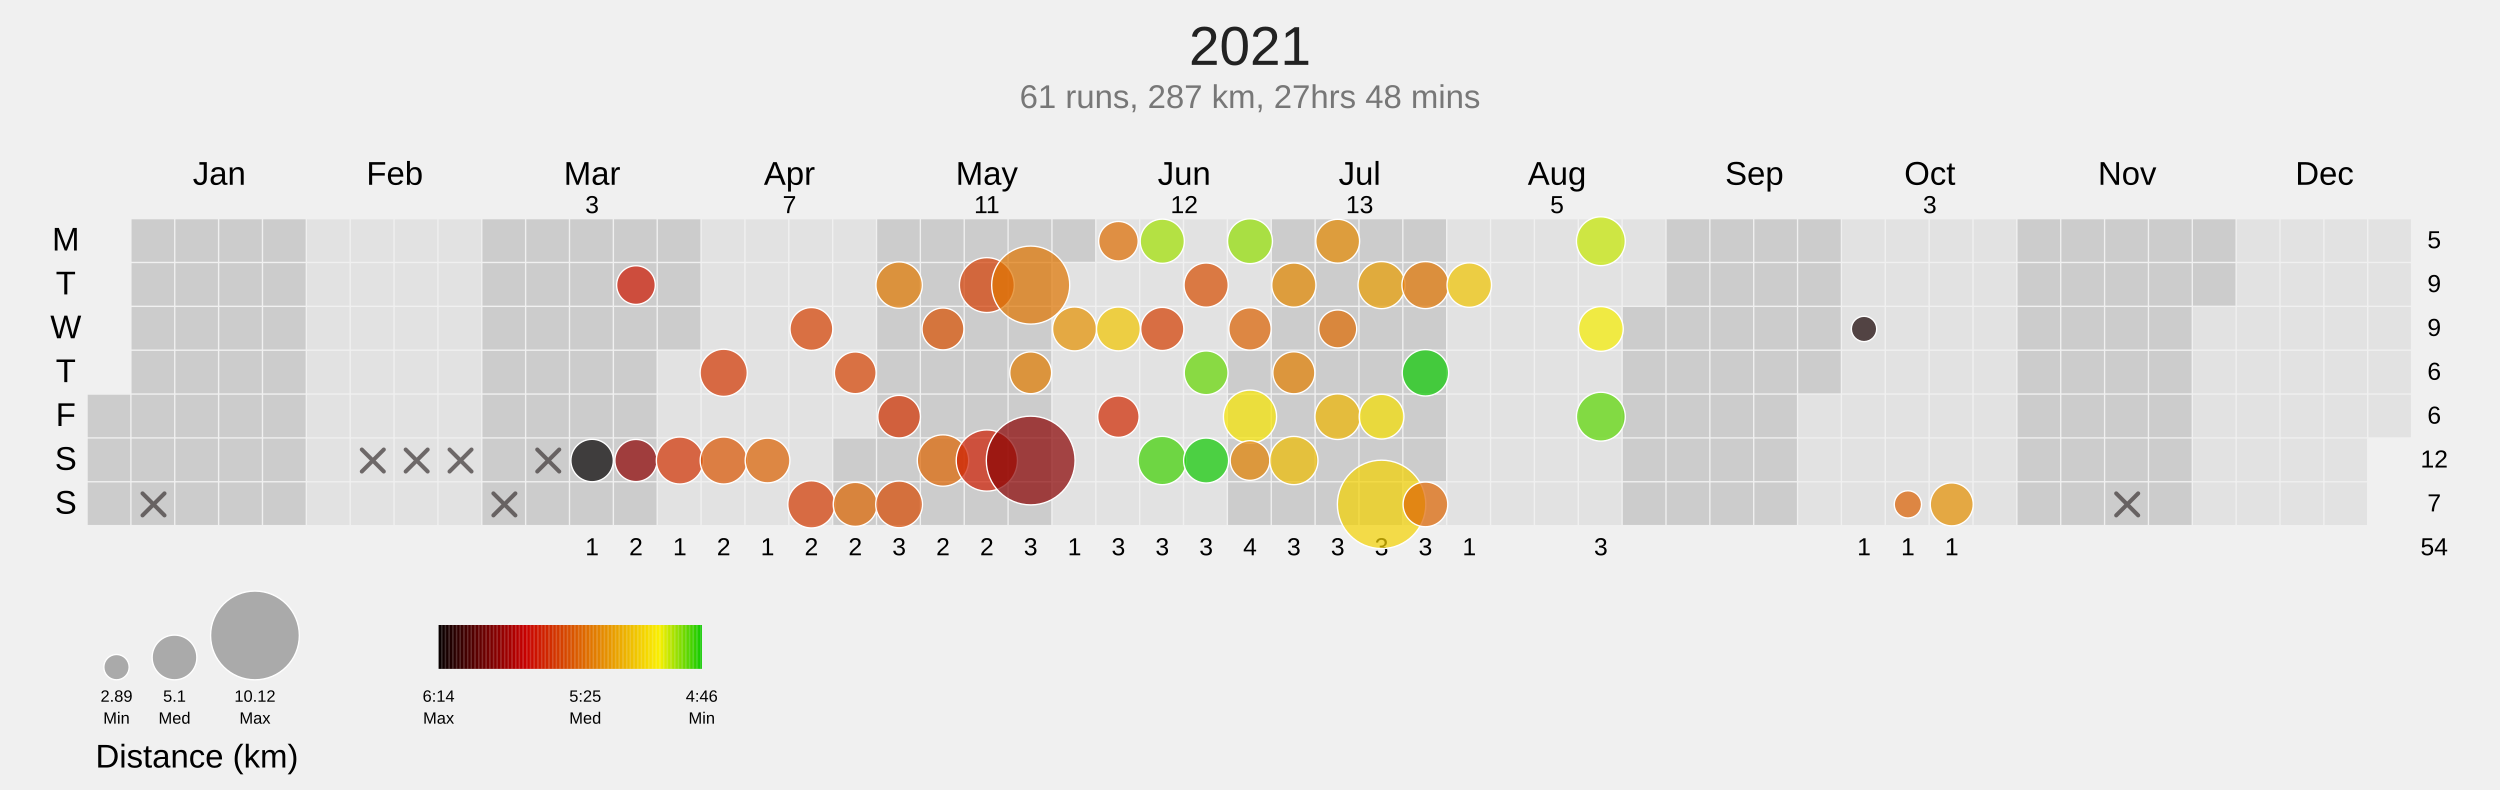
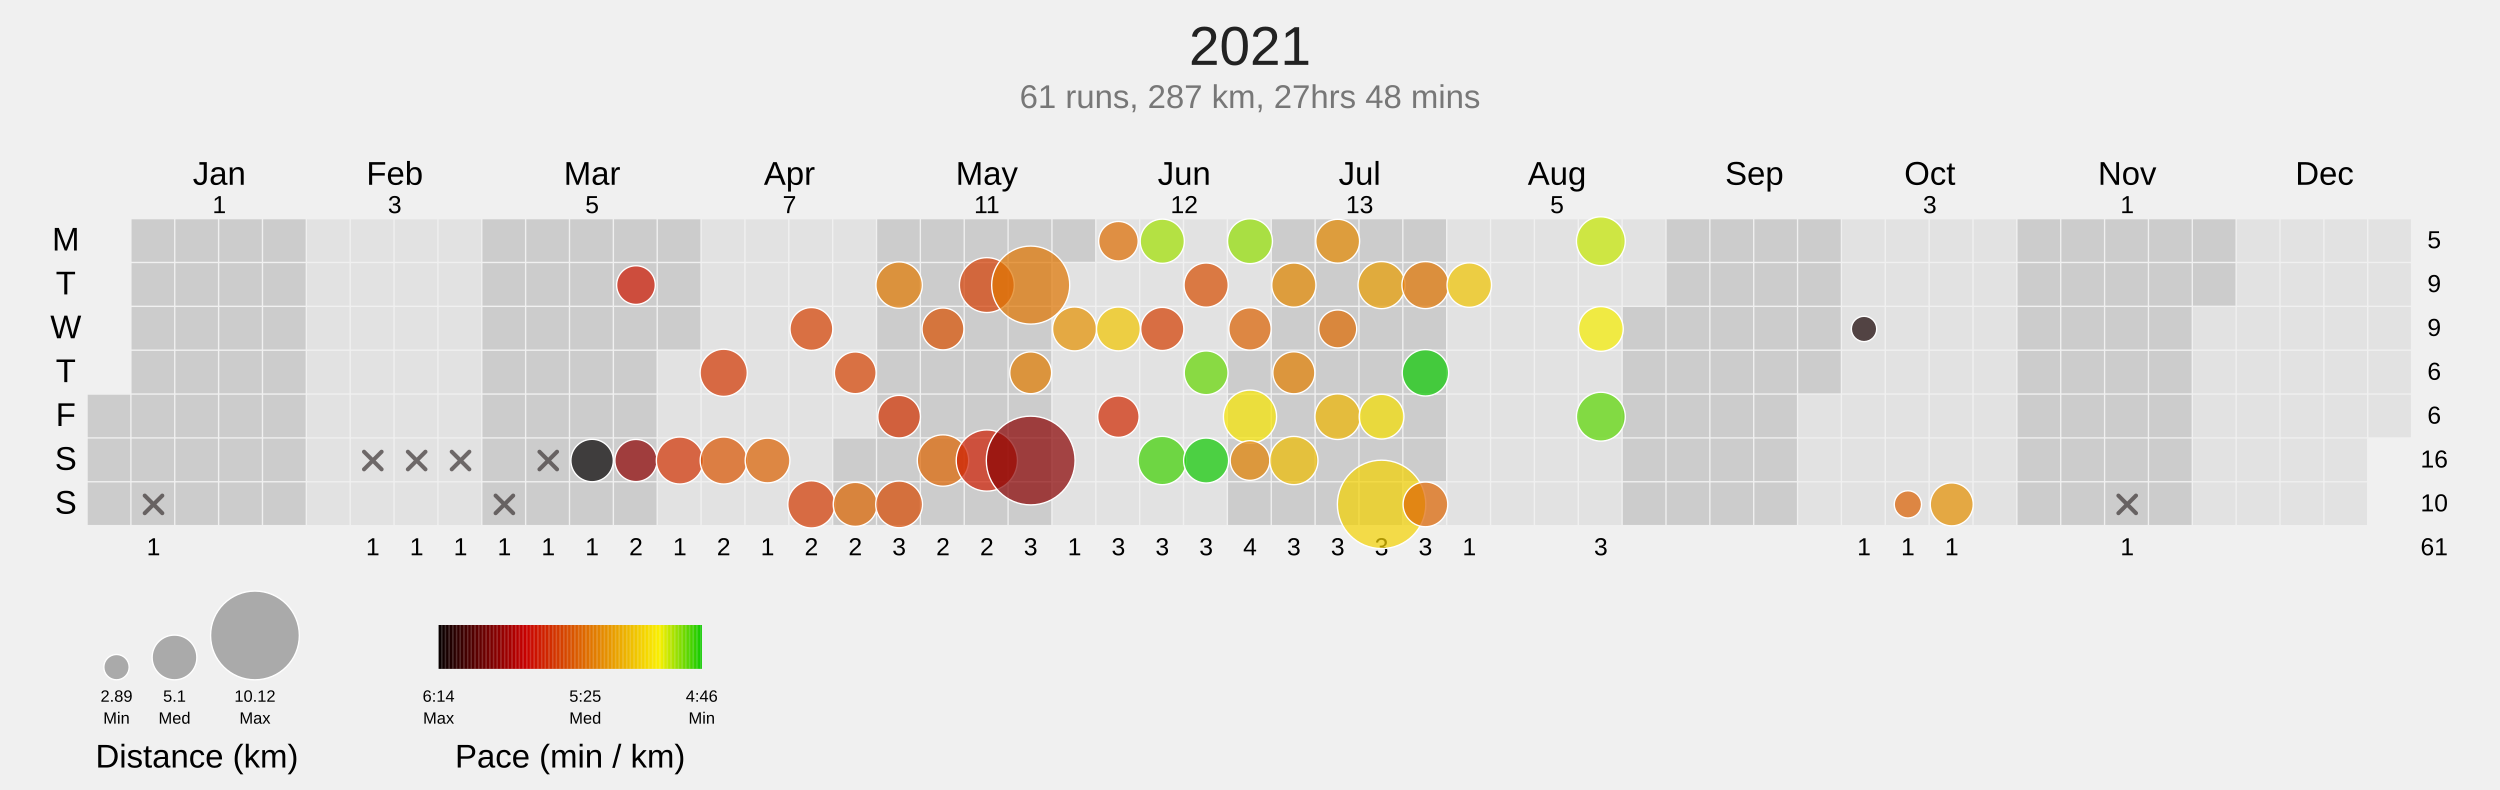
<svg xmlns="http://www.w3.org/2000/svg" viewBox="0 0 1824 576">
  <style>
  .month-1 {
    fill: #e2e2e2;
  }
  .month-2 {
    fill: #ccc;
  }
  text {
    font-family: Arial;
    text-anchor: middle;
  }
  .axis-label {
    font-size: 24px;
    dominant-baseline: middle;
  }
  circle {
    fill-opacity: 0.7;
    stroke: white;
  }
  .cross {
    opacity: 0.7;
    stroke: rgb(60, 52, 52);
    stroke-width: 3;
    stroke-linecap: round;
  }
  .count {
    font-size: 18px;
    dominant-baseline: middle;
  }
  .title {
    font-size: 40px;
    dominant-baseline: middle;
    fill: #222;
  }
  .subtitle {
    font-size: 24px;
    dominant-baseline: middle;
    fill: #777;
  }
  </style>
  <g class="axis-label">
    <text x="48.0" y="176.0">M</text>
    <text x="48.0" y="208.0">T</text>
    <text x="48.0" y="240.0">W</text>
    <text x="48.0" y="272.0">T</text>
    <text x="48.0" y="304.0">F</text>
    <text x="48.0" y="336.0">S</text>
    <text x="48.0" y="368.0">S</text>
    <g transform="translate(160.0 128)">
      <text>Jan</text>
+       <text y="22.4" class="count">1</text>
    </g>
    <g transform="translate(288.0 128)">
      <text>Feb</text>
+       <text y="22.4" class="count">3</text>
    </g>
    <g transform="translate(432.0 128)">
      <text>Mar</text>
-       <text y="22.4" class="count">3</text>
+       <text y="22.4" class="count">5</text>
    </g>
    <g transform="translate(576.0 128)">
      <text>Apr</text>
      <text y="22.4" class="count">7</text>
    </g>
    <g transform="translate(720.0 128)">
      <text>May</text>
      <text y="22.4" class="count">11</text>
    </g>
    <g transform="translate(864.0 128)">
      <text>Jun</text>
      <text y="22.4" class="count">12</text>
    </g>
    <g transform="translate(992.0 128)">
      <text>Jul</text>
      <text y="22.4" class="count">13</text>
    </g>
    <g transform="translate(1136.0 128)">
      <text>Aug</text>
      <text y="22.4" class="count">5</text>
    </g>
    <g transform="translate(1280.0 128)">
      <text>Sep</text>
    </g>
    <g transform="translate(1408.0 128)">
      <text>Oct</text>
      <text y="22.4" class="count">3</text>
    </g>
    <g transform="translate(1552.0 128)">
      <text>Nov</text>
+       <text y="22.4" class="count">1</text>
    </g>
    <g transform="translate(1696.0 128)">
      <text>Dec</text>
    </g>
  </g>
  <rect class="month-2" x="64" y="288" width="31" height="31" />
  <rect class="month-2" x="64" y="320" width="31" height="31" />
  <rect class="month-2" x="64" y="352" width="31" height="31" />
  <rect class="month-2" x="96" y="160" width="31" height="31" />
  <rect class="month-2" x="96" y="192" width="31" height="31" />
  <rect class="month-2" x="96" y="224" width="31" height="31" />
  <rect class="month-2" x="96" y="256" width="31" height="31" />
  <rect class="month-2" x="96" y="288" width="31" height="31" />
  <rect class="month-2" x="96" y="320" width="31" height="31" />
  <rect class="month-2" x="96" y="352" width="31" height="31" />
  <rect class="month-2" x="128" y="160" width="31" height="31" />
  <rect class="month-2" x="128" y="192" width="31" height="31" />
  <rect class="month-2" x="128" y="224" width="31" height="31" />
  <rect class="month-2" x="128" y="256" width="31" height="31" />
  <rect class="month-2" x="128" y="288" width="31" height="31" />
  <rect class="month-2" x="128" y="320" width="31" height="31" />
  <rect class="month-2" x="128" y="352" width="31" height="31" />
  <rect class="month-2" x="160" y="160" width="31" height="31" />
  <rect class="month-2" x="160" y="192" width="31" height="31" />
  <rect class="month-2" x="160" y="224" width="31" height="31" />
  <rect class="month-2" x="160" y="256" width="31" height="31" />
  <rect class="month-2" x="160" y="288" width="31" height="31" />
  <rect class="month-2" x="160" y="320" width="31" height="31" />
  <rect class="month-2" x="160" y="352" width="31" height="31" />
  <rect class="month-2" x="192" y="160" width="31" height="31" />
  <rect class="month-2" x="192" y="192" width="31" height="31" />
  <rect class="month-2" x="192" y="224" width="31" height="31" />
  <rect class="month-2" x="192" y="256" width="31" height="31" />
  <rect class="month-2" x="192" y="288" width="31" height="31" />
  <rect class="month-2" x="192" y="320" width="31" height="31" />
  <rect class="month-2" x="192" y="352" width="31" height="31" />
  <rect class="month-1" x="224" y="160" width="31" height="31" />
  <rect class="month-1" x="224" y="192" width="31" height="31" />
  <rect class="month-1" x="224" y="224" width="31" height="31" />
  <rect class="month-1" x="224" y="256" width="31" height="31" />
  <rect class="month-1" x="224" y="288" width="31" height="31" />
  <rect class="month-1" x="224" y="320" width="31" height="31" />
  <rect class="month-1" x="224" y="352" width="31" height="31" />
  <rect class="month-1" x="256" y="160" width="31" height="31" />
  <rect class="month-1" x="256" y="192" width="31" height="31" />
  <rect class="month-1" x="256" y="224" width="31" height="31" />
  <rect class="month-1" x="256" y="256" width="31" height="31" />
  <rect class="month-1" x="256" y="288" width="31" height="31" />
  <rect class="month-1" x="256" y="320" width="31" height="31" />
  <rect class="month-1" x="256" y="352" width="31" height="31" />
  <rect class="month-1" x="288" y="160" width="31" height="31" />
  <rect class="month-1" x="288" y="192" width="31" height="31" />
  <rect class="month-1" x="288" y="224" width="31" height="31" />
  <rect class="month-1" x="288" y="256" width="31" height="31" />
  <rect class="month-1" x="288" y="288" width="31" height="31" />
  <rect class="month-1" x="288" y="320" width="31" height="31" />
  <rect class="month-1" x="288" y="352" width="31" height="31" />
  <rect class="month-1" x="320" y="160" width="31" height="31" />
  <rect class="month-1" x="320" y="192" width="31" height="31" />
  <rect class="month-1" x="320" y="224" width="31" height="31" />
  <rect class="month-1" x="320" y="256" width="31" height="31" />
  <rect class="month-1" x="320" y="288" width="31" height="31" />
  <rect class="month-1" x="320" y="320" width="31" height="31" />
  <rect class="month-1" x="320" y="352" width="31" height="31" />
  <rect class="month-2" x="352" y="160" width="31" height="31" />
  <rect class="month-2" x="352" y="192" width="31" height="31" />
  <rect class="month-2" x="352" y="224" width="31" height="31" />
  <rect class="month-2" x="352" y="256" width="31" height="31" />
  <rect class="month-2" x="352" y="288" width="31" height="31" />
  <rect class="month-2" x="352" y="320" width="31" height="31" />
  <rect class="month-2" x="352" y="352" width="31" height="31" />
  <rect class="month-2" x="384" y="160" width="31" height="31" />
  <rect class="month-2" x="384" y="192" width="31" height="31" />
  <rect class="month-2" x="384" y="224" width="31" height="31" />
  <rect class="month-2" x="384" y="256" width="31" height="31" />
  <rect class="month-2" x="384" y="288" width="31" height="31" />
  <rect class="month-2" x="384" y="320" width="31" height="31" />
  <rect class="month-2" x="384" y="352" width="31" height="31" />
  <rect class="month-2" x="416" y="160" width="31" height="31" />
  <rect class="month-2" x="416" y="192" width="31" height="31" />
  <rect class="month-2" x="416" y="224" width="31" height="31" />
  <rect class="month-2" x="416" y="256" width="31" height="31" />
  <rect class="month-2" x="416" y="288" width="31" height="31" />
  <rect class="month-2" x="416" y="320" width="31" height="31" />
  <rect class="month-2" x="416" y="352" width="31" height="31" />
  <rect class="month-2" x="448" y="160" width="31" height="31" />
  <rect class="month-2" x="448" y="192" width="31" height="31" />
  <rect class="month-2" x="448" y="224" width="31" height="31" />
  <rect class="month-2" x="448" y="256" width="31" height="31" />
  <rect class="month-2" x="448" y="288" width="31" height="31" />
  <rect class="month-2" x="448" y="320" width="31" height="31" />
  <rect class="month-2" x="448" y="352" width="31" height="31" />
  <rect class="month-2" x="480" y="160" width="31" height="31" />
  <rect class="month-2" x="480" y="192" width="31" height="31" />
  <rect class="month-2" x="480" y="224" width="31" height="31" />
  <rect class="month-1" x="480" y="256" width="31" height="31" />
  <rect class="month-1" x="480" y="288" width="31" height="31" />
  <rect class="month-1" x="480" y="320" width="31" height="31" />
  <rect class="month-1" x="480" y="352" width="31" height="31" />
  <rect class="month-1" x="512" y="160" width="31" height="31" />
  <rect class="month-1" x="512" y="192" width="31" height="31" />
  <rect class="month-1" x="512" y="224" width="31" height="31" />
  <rect class="month-1" x="512" y="256" width="31" height="31" />
  <rect class="month-1" x="512" y="288" width="31" height="31" />
  <rect class="month-1" x="512" y="320" width="31" height="31" />
  <rect class="month-1" x="512" y="352" width="31" height="31" />
  <rect class="month-1" x="544" y="160" width="31" height="31" />
  <rect class="month-1" x="544" y="192" width="31" height="31" />
  <rect class="month-1" x="544" y="224" width="31" height="31" />
  <rect class="month-1" x="544" y="256" width="31" height="31" />
  <rect class="month-1" x="544" y="288" width="31" height="31" />
  <rect class="month-1" x="544" y="320" width="31" height="31" />
  <rect class="month-1" x="544" y="352" width="31" height="31" />
  <rect class="month-1" x="576" y="160" width="31" height="31" />
  <rect class="month-1" x="576" y="192" width="31" height="31" />
  <rect class="month-1" x="576" y="224" width="31" height="31" />
  <rect class="month-1" x="576" y="256" width="31" height="31" />
  <rect class="month-1" x="576" y="288" width="31" height="31" />
  <rect class="month-1" x="576" y="320" width="31" height="31" />
  <rect class="month-1" x="576" y="352" width="31" height="31" />
  <rect class="month-1" x="608" y="160" width="31" height="31" />
  <rect class="month-1" x="608" y="192" width="31" height="31" />
  <rect class="month-1" x="608" y="224" width="31" height="31" />
  <rect class="month-1" x="608" y="256" width="31" height="31" />
  <rect class="month-1" x="608" y="288" width="31" height="31" />
  <rect class="month-2" x="608" y="320" width="31" height="31" />
  <rect class="month-2" x="608" y="352" width="31" height="31" />
  <rect class="month-2" x="640" y="160" width="31" height="31" />
  <rect class="month-2" x="640" y="192" width="31" height="31" />
  <rect class="month-2" x="640" y="224" width="31" height="31" />
  <rect class="month-2" x="640" y="256" width="31" height="31" />
  <rect class="month-2" x="640" y="288" width="31" height="31" />
  <rect class="month-2" x="640" y="320" width="31" height="31" />
  <rect class="month-2" x="640" y="352" width="31" height="31" />
  <rect class="month-2" x="672" y="160" width="31" height="31" />
  <rect class="month-2" x="672" y="192" width="31" height="31" />
  <rect class="month-2" x="672" y="224" width="31" height="31" />
  <rect class="month-2" x="672" y="256" width="31" height="31" />
  <rect class="month-2" x="672" y="288" width="31" height="31" />
  <rect class="month-2" x="672" y="320" width="31" height="31" />
  <rect class="month-2" x="672" y="352" width="31" height="31" />
  <rect class="month-2" x="704" y="160" width="31" height="31" />
  <rect class="month-2" x="704" y="192" width="31" height="31" />
  <rect class="month-2" x="704" y="224" width="31" height="31" />
  <rect class="month-2" x="704" y="256" width="31" height="31" />
  <rect class="month-2" x="704" y="288" width="31" height="31" />
  <rect class="month-2" x="704" y="320" width="31" height="31" />
  <rect class="month-2" x="704" y="352" width="31" height="31" />
  <rect class="month-2" x="736" y="160" width="31" height="31" />
  <rect class="month-2" x="736" y="192" width="31" height="31" />
  <rect class="month-2" x="736" y="224" width="31" height="31" />
  <rect class="month-2" x="736" y="256" width="31" height="31" />
  <rect class="month-2" x="736" y="288" width="31" height="31" />
  <rect class="month-2" x="736" y="320" width="31" height="31" />
  <rect class="month-2" x="736" y="352" width="31" height="31" />
  <rect class="month-2" x="768" y="160" width="31" height="31" />
  <rect class="month-1" x="768" y="192" width="31" height="31" />
  <rect class="month-1" x="768" y="224" width="31" height="31" />
  <rect class="month-1" x="768" y="256" width="31" height="31" />
  <rect class="month-1" x="768" y="288" width="31" height="31" />
  <rect class="month-1" x="768" y="320" width="31" height="31" />
  <rect class="month-1" x="768" y="352" width="31" height="31" />
  <rect class="month-1" x="800" y="160" width="31" height="31" />
  <rect class="month-1" x="800" y="192" width="31" height="31" />
  <rect class="month-1" x="800" y="224" width="31" height="31" />
  <rect class="month-1" x="800" y="256" width="31" height="31" />
  <rect class="month-1" x="800" y="288" width="31" height="31" />
  <rect class="month-1" x="800" y="320" width="31" height="31" />
  <rect class="month-1" x="800" y="352" width="31" height="31" />
  <rect class="month-1" x="832" y="160" width="31" height="31" />
  <rect class="month-1" x="832" y="192" width="31" height="31" />
  <rect class="month-1" x="832" y="224" width="31" height="31" />
  <rect class="month-1" x="832" y="256" width="31" height="31" />
  <rect class="month-1" x="832" y="288" width="31" height="31" />
  <rect class="month-1" x="832" y="320" width="31" height="31" />
  <rect class="month-1" x="832" y="352" width="31" height="31" />
  <rect class="month-1" x="864" y="160" width="31" height="31" />
  <rect class="month-1" x="864" y="192" width="31" height="31" />
  <rect class="month-1" x="864" y="224" width="31" height="31" />
  <rect class="month-1" x="864" y="256" width="31" height="31" />
  <rect class="month-1" x="864" y="288" width="31" height="31" />
  <rect class="month-1" x="864" y="320" width="31" height="31" />
  <rect class="month-1" x="864" y="352" width="31" height="31" />
  <rect class="month-1" x="896" y="160" width="31" height="31" />
  <rect class="month-1" x="896" y="192" width="31" height="31" />
  <rect class="month-1" x="896" y="224" width="31" height="31" />
  <rect class="month-2" x="896" y="256" width="31" height="31" />
  <rect class="month-2" x="896" y="288" width="31" height="31" />
  <rect class="month-2" x="896" y="320" width="31" height="31" />
  <rect class="month-2" x="896" y="352" width="31" height="31" />
  <rect class="month-2" x="928" y="160" width="31" height="31" />
  <rect class="month-2" x="928" y="192" width="31" height="31" />
  <rect class="month-2" x="928" y="224" width="31" height="31" />
  <rect class="month-2" x="928" y="256" width="31" height="31" />
  <rect class="month-2" x="928" y="288" width="31" height="31" />
  <rect class="month-2" x="928" y="320" width="31" height="31" />
  <rect class="month-2" x="928" y="352" width="31" height="31" />
  <rect class="month-2" x="960" y="160" width="31" height="31" />
  <rect class="month-2" x="960" y="192" width="31" height="31" />
  <rect class="month-2" x="960" y="224" width="31" height="31" />
  <rect class="month-2" x="960" y="256" width="31" height="31" />
  <rect class="month-2" x="960" y="288" width="31" height="31" />
  <rect class="month-2" x="960" y="320" width="31" height="31" />
  <rect class="month-2" x="960" y="352" width="31" height="31" />
  <rect class="month-2" x="992" y="160" width="31" height="31" />
  <rect class="month-2" x="992" y="192" width="31" height="31" />
  <rect class="month-2" x="992" y="224" width="31" height="31" />
  <rect class="month-2" x="992" y="256" width="31" height="31" />
  <rect class="month-2" x="992" y="288" width="31" height="31" />
  <rect class="month-2" x="992" y="320" width="31" height="31" />
  <rect class="month-2" x="992" y="352" width="31" height="31" />
  <rect class="month-2" x="1024" y="160" width="31" height="31" />
  <rect class="month-2" x="1024" y="192" width="31" height="31" />
  <rect class="month-2" x="1024" y="224" width="31" height="31" />
  <rect class="month-2" x="1024" y="256" width="31" height="31" />
  <rect class="month-2" x="1024" y="288" width="31" height="31" />
  <rect class="month-2" x="1024" y="320" width="31" height="31" />
  <rect class="month-1" x="1024" y="352" width="31" height="31" />
  <rect class="month-1" x="1056" y="160" width="31" height="31" />
  <rect class="month-1" x="1056" y="192" width="31" height="31" />
  <rect class="month-1" x="1056" y="224" width="31" height="31" />
  <rect class="month-1" x="1056" y="256" width="31" height="31" />
  <rect class="month-1" x="1056" y="288" width="31" height="31" />
  <rect class="month-1" x="1056" y="320" width="31" height="31" />
  <rect class="month-1" x="1056" y="352" width="31" height="31" />
  <rect class="month-1" x="1088" y="160" width="31" height="31" />
  <rect class="month-1" x="1088" y="192" width="31" height="31" />
  <rect class="month-1" x="1088" y="224" width="31" height="31" />
  <rect class="month-1" x="1088" y="256" width="31" height="31" />
  <rect class="month-1" x="1088" y="288" width="31" height="31" />
  <rect class="month-1" x="1088" y="320" width="31" height="31" />
  <rect class="month-1" x="1088" y="352" width="31" height="31" />
  <rect class="month-1" x="1120" y="160" width="31" height="31" />
  <rect class="month-1" x="1120" y="192" width="31" height="31" />
  <rect class="month-1" x="1120" y="224" width="31" height="31" />
  <rect class="month-1" x="1120" y="256" width="31" height="31" />
  <rect class="month-1" x="1120" y="288" width="31" height="31" />
  <rect class="month-1" x="1120" y="320" width="31" height="31" />
  <rect class="month-1" x="1120" y="352" width="31" height="31" />
  <rect class="month-1" x="1152" y="160" width="31" height="31" />
  <rect class="month-1" x="1152" y="192" width="31" height="31" />
  <rect class="month-1" x="1152" y="224" width="31" height="31" />
  <rect class="month-1" x="1152" y="256" width="31" height="31" />
  <rect class="month-1" x="1152" y="288" width="31" height="31" />
  <rect class="month-1" x="1152" y="320" width="31" height="31" />
  <rect class="month-1" x="1152" y="352" width="31" height="31" />
  <rect class="month-1" x="1184" y="160" width="31" height="31" />
  <rect class="month-1" x="1184" y="192" width="31" height="31" />
  <rect class="month-2" x="1184" y="224" width="31" height="31" />
  <rect class="month-2" x="1184" y="256" width="31" height="31" />
  <rect class="month-2" x="1184" y="288" width="31" height="31" />
  <rect class="month-2" x="1184" y="320" width="31" height="31" />
  <rect class="month-2" x="1184" y="352" width="31" height="31" />
  <rect class="month-2" x="1216" y="160" width="31" height="31" />
  <rect class="month-2" x="1216" y="192" width="31" height="31" />
  <rect class="month-2" x="1216" y="224" width="31" height="31" />
  <rect class="month-2" x="1216" y="256" width="31" height="31" />
  <rect class="month-2" x="1216" y="288" width="31" height="31" />
  <rect class="month-2" x="1216" y="320" width="31" height="31" />
  <rect class="month-2" x="1216" y="352" width="31" height="31" />
  <rect class="month-2" x="1248" y="160" width="31" height="31" />
  <rect class="month-2" x="1248" y="192" width="31" height="31" />
  <rect class="month-2" x="1248" y="224" width="31" height="31" />
  <rect class="month-2" x="1248" y="256" width="31" height="31" />
  <rect class="month-2" x="1248" y="288" width="31" height="31" />
  <rect class="month-2" x="1248" y="320" width="31" height="31" />
  <rect class="month-2" x="1248" y="352" width="31" height="31" />
  <rect class="month-2" x="1280" y="160" width="31" height="31" />
  <rect class="month-2" x="1280" y="192" width="31" height="31" />
  <rect class="month-2" x="1280" y="224" width="31" height="31" />
  <rect class="month-2" x="1280" y="256" width="31" height="31" />
  <rect class="month-2" x="1280" y="288" width="31" height="31" />
  <rect class="month-2" x="1280" y="320" width="31" height="31" />
  <rect class="month-2" x="1280" y="352" width="31" height="31" />
  <rect class="month-2" x="1312" y="160" width="31" height="31" />
  <rect class="month-2" x="1312" y="192" width="31" height="31" />
  <rect class="month-2" x="1312" y="224" width="31" height="31" />
  <rect class="month-2" x="1312" y="256" width="31" height="31" />
  <rect class="month-1" x="1312" y="288" width="31" height="31" />
  <rect class="month-1" x="1312" y="320" width="31" height="31" />
  <rect class="month-1" x="1312" y="352" width="31" height="31" />
  <rect class="month-1" x="1344" y="160" width="31" height="31" />
  <rect class="month-1" x="1344" y="192" width="31" height="31" />
  <rect class="month-1" x="1344" y="224" width="31" height="31" />
  <rect class="month-1" x="1344" y="256" width="31" height="31" />
  <rect class="month-1" x="1344" y="288" width="31" height="31" />
  <rect class="month-1" x="1344" y="320" width="31" height="31" />
  <rect class="month-1" x="1344" y="352" width="31" height="31" />
  <rect class="month-1" x="1376" y="160" width="31" height="31" />
  <rect class="month-1" x="1376" y="192" width="31" height="31" />
  <rect class="month-1" x="1376" y="224" width="31" height="31" />
  <rect class="month-1" x="1376" y="256" width="31" height="31" />
  <rect class="month-1" x="1376" y="288" width="31" height="31" />
  <rect class="month-1" x="1376" y="320" width="31" height="31" />
  <rect class="month-1" x="1376" y="352" width="31" height="31" />
  <rect class="month-1" x="1408" y="160" width="31" height="31" />
  <rect class="month-1" x="1408" y="192" width="31" height="31" />
  <rect class="month-1" x="1408" y="224" width="31" height="31" />
  <rect class="month-1" x="1408" y="256" width="31" height="31" />
  <rect class="month-1" x="1408" y="288" width="31" height="31" />
  <rect class="month-1" x="1408" y="320" width="31" height="31" />
  <rect class="month-1" x="1408" y="352" width="31" height="31" />
  <rect class="month-1" x="1440" y="160" width="31" height="31" />
  <rect class="month-1" x="1440" y="192" width="31" height="31" />
  <rect class="month-1" x="1440" y="224" width="31" height="31" />
  <rect class="month-1" x="1440" y="256" width="31" height="31" />
  <rect class="month-1" x="1440" y="288" width="31" height="31" />
  <rect class="month-1" x="1440" y="320" width="31" height="31" />
  <rect class="month-1" x="1440" y="352" width="31" height="31" />
  <rect class="month-2" x="1472" y="160" width="31" height="31" />
  <rect class="month-2" x="1472" y="192" width="31" height="31" />
  <rect class="month-2" x="1472" y="224" width="31" height="31" />
  <rect class="month-2" x="1472" y="256" width="31" height="31" />
  <rect class="month-2" x="1472" y="288" width="31" height="31" />
  <rect class="month-2" x="1472" y="320" width="31" height="31" />
  <rect class="month-2" x="1472" y="352" width="31" height="31" />
  <rect class="month-2" x="1504" y="160" width="31" height="31" />
  <rect class="month-2" x="1504" y="192" width="31" height="31" />
  <rect class="month-2" x="1504" y="224" width="31" height="31" />
  <rect class="month-2" x="1504" y="256" width="31" height="31" />
  <rect class="month-2" x="1504" y="288" width="31" height="31" />
  <rect class="month-2" x="1504" y="320" width="31" height="31" />
  <rect class="month-2" x="1504" y="352" width="31" height="31" />
  <rect class="month-2" x="1536" y="160" width="31" height="31" />
  <rect class="month-2" x="1536" y="192" width="31" height="31" />
  <rect class="month-2" x="1536" y="224" width="31" height="31" />
  <rect class="month-2" x="1536" y="256" width="31" height="31" />
  <rect class="month-2" x="1536" y="288" width="31" height="31" />
  <rect class="month-2" x="1536" y="320" width="31" height="31" />
  <rect class="month-2" x="1536" y="352" width="31" height="31" />
  <rect class="month-2" x="1568" y="160" width="31" height="31" />
  <rect class="month-2" x="1568" y="192" width="31" height="31" />
  <rect class="month-2" x="1568" y="224" width="31" height="31" />
  <rect class="month-2" x="1568" y="256" width="31" height="31" />
  <rect class="month-2" x="1568" y="288" width="31" height="31" />
  <rect class="month-2" x="1568" y="320" width="31" height="31" />
  <rect class="month-2" x="1568" y="352" width="31" height="31" />
  <rect class="month-2" x="1600" y="160" width="31" height="31" />
  <rect class="month-2" x="1600" y="192" width="31" height="31" />
  <rect class="month-1" x="1600" y="224" width="31" height="31" />
  <rect class="month-1" x="1600" y="256" width="31" height="31" />
  <rect class="month-1" x="1600" y="288" width="31" height="31" />
  <rect class="month-1" x="1600" y="320" width="31" height="31" />
  <rect class="month-1" x="1600" y="352" width="31" height="31" />
  <rect class="month-1" x="1632" y="160" width="31" height="31" />
  <rect class="month-1" x="1632" y="192" width="31" height="31" />
  <rect class="month-1" x="1632" y="224" width="31" height="31" />
  <rect class="month-1" x="1632" y="256" width="31" height="31" />
  <rect class="month-1" x="1632" y="288" width="31" height="31" />
  <rect class="month-1" x="1632" y="320" width="31" height="31" />
  <rect class="month-1" x="1632" y="352" width="31" height="31" />
  <rect class="month-1" x="1664" y="160" width="31" height="31" />
  <rect class="month-1" x="1664" y="192" width="31" height="31" />
  <rect class="month-1" x="1664" y="224" width="31" height="31" />
  <rect class="month-1" x="1664" y="256" width="31" height="31" />
  <rect class="month-1" x="1664" y="288" width="31" height="31" />
  <rect class="month-1" x="1664" y="320" width="31" height="31" />
  <rect class="month-1" x="1664" y="352" width="31" height="31" />
  <rect class="month-1" x="1696" y="160" width="31" height="31" />
  <rect class="month-1" x="1696" y="192" width="31" height="31" />
  <rect class="month-1" x="1696" y="224" width="31" height="31" />
  <rect class="month-1" x="1696" y="256" width="31" height="31" />
  <rect class="month-1" x="1696" y="288" width="31" height="31" />
  <rect class="month-1" x="1696" y="320" width="31" height="31" />
  <rect class="month-1" x="1696" y="352" width="31" height="31" />
  <rect class="month-1" x="1728" y="160" width="31" height="31" />
  <rect class="month-1" x="1728" y="192" width="31" height="31" />
  <rect class="month-1" x="1728" y="224" width="31" height="31" />
  <rect class="month-1" x="1728" y="256" width="31" height="31" />
  <rect class="month-1" x="1728" y="288" width="31" height="31" />
  <text x="912.0" y="36.0" class="title">2021</text>
  <text x="912.0" y="72" class="subtitle">61 runs, 287 km, 27hrs 48 mins</text>
  <g class="count">
-     <text x="1776.0" y="336.0">12</text>
+     <text x="1776.0" y="368.0">10</text>
+     <text x="1776.0" y="336.0">16</text>
    <text x="1776.0" y="208.0">9</text>
    <text x="1776.0" y="272.0">6</text>
    <text x="1776.0" y="240.0">9</text>
-     <text x="1776.0" y="368.0">7</text>
    <text x="1776.0" y="304.0">6</text>
    <text x="1776.0" y="176.0">5</text>
-     <text x="1776.0" y="400.0">54</text>
+     <text x="1776.0" y="400.0">61</text>
+     <text x="112.0" y="400.0">1</text>
+     <text x="272.0" y="400.0">1</text>
+     <text x="304.0" y="400.0">1</text>
+     <text x="336.0" y="400.0">1</text>
+     <text x="368.0" y="400.0">1</text>
+     <text x="400.0" y="400.0">1</text>
    <text x="432.0" y="400.0">1</text>
    <text x="464.0" y="400.0">2</text>
    <text x="496.0" y="400.0">1</text>
    <text x="528.0" y="400.0">2</text>
    <text x="560.0" y="400.0">1</text>
    <text x="592.0" y="400.0">2</text>
    <text x="624.0" y="400.0">2</text>
    <text x="656.0" y="400.0">3</text>
    <text x="688.0" y="400.0">2</text>
    <text x="720.0" y="400.0">2</text>
    <text x="752.0" y="400.0">3</text>
    <text x="784.0" y="400.0">1</text>
    <text x="816.0" y="400.0">3</text>
    <text x="848.0" y="400.0">3</text>
    <text x="880.0" y="400.0">3</text>
    <text x="912.0" y="400.0">4</text>
    <text x="944.0" y="400.0">3</text>
    <text x="976.0" y="400.0">3</text>
    <text x="1008.0" y="400.0">3</text>
    <text x="1040.0" y="400.0">3</text>
    <text x="1072.0" y="400.0">1</text>
    <text x="1168.0" y="400.0">3</text>
    <text x="1360.0" y="400.0">1</text>
    <text x="1392.0" y="400.0">1</text>
    <text x="1424.0" y="400.0">1</text>
+     <text x="1552.0" y="400.0">1</text>
  </g>
-   <path d="M104.0 360.0l16.0 16.0M104.0 376.0l16.0 -16.0" class="cross" />
-   <path d="M264.0 328.0l16.0 16.0M264.0 344.0l16.0 -16.0" class="cross" />
-   <path d="M296.0 328.0l16.0 16.0M296.0 344.0l16.0 -16.0" class="cross" />
-   <path d="M328.0 328.0l16.0 16.0M328.0 344.0l16.0 -16.0" class="cross" />
-   <path d="M360.0 360.0l16.0 16.0M360.0 376.0l16.0 -16.0" class="cross" />
-   <path d="M392.0 328.0l16.0 16.0M392.0 344.0l16.0 -16.0" class="cross" />
+   <path d="M105.6 361.6l12.8 12.8M105.6 374.4l12.8 -12.8" class="cross" />
+   <path d="M265.6 329.6l12.8 12.8M265.6 342.4l12.8 -12.8" class="cross" />
+   <path d="M297.6 329.6l12.8 12.8M297.6 342.4l12.8 -12.8" class="cross" />
+   <path d="M329.6 329.6l12.8 12.8M329.6 342.4l12.8 -12.8" class="cross" />
+   <path d="M361.6 361.6l12.8 12.8M361.6 374.4l12.8 -12.8" class="cross" />
+   <path d="M393.6 329.6l12.8 12.8M393.6 342.4l12.8 -12.8" class="cross" />
  <circle fill="rgb(4, 0, 0)" cx="432.0" cy="336.0" r="15.488" />
  <circle fill="rgb(205, 24, 0)" cx="464.0" cy="208.0" r="14.112" />
  <circle fill="rgb(142, 0, 0)" cx="464.0" cy="336.0" r="15.392" />
  <circle fill="rgb(210, 49, 0)" cx="496.0" cy="336.0" r="17.152" />
  <circle fill="rgb(211, 55, 0)" cx="528.0" cy="272.0" r="17.216" />
  <circle fill="rgb(218, 85, 0)" cx="528.0" cy="336.0" r="17.152" />
  <circle fill="rgb(220, 98, 0)" cx="560.0" cy="336.0" r="16.32" />
  <circle fill="rgb(214, 65, 0)" cx="592.0" cy="240.0" r="15.616" />
  <circle fill="rgb(212, 57, 0)" cx="592.0" cy="368.0" r="17.216" />
  <circle fill="rgb(214, 66, 0)" cx="624.0" cy="272.0" r="15.232" />
  <circle fill="rgb(221, 102, 0)" cx="624.0" cy="368.0" r="16.064" />
  <circle fill="rgb(225, 122, 0)" cx="656.0" cy="208.0" r="16.928" />
  <circle fill="rgb(211, 51, 0)" cx="656.0" cy="304.0" r="15.552" />
  <circle fill="rgb(215, 73, 0)" cx="656.0" cy="368.0" r="17.056" />
  <circle fill="rgb(217, 80, 0)" cx="688.0" cy="240.0" r="15.296" />
  <circle fill="rgb(221, 100, 0)" cx="688.0" cy="336.0" r="18.752" />
  <circle fill="rgb(213, 60, 0)" cx="720.0" cy="208.0" r="20.032" />
  <circle fill="rgb(206, 28, 0)" cx="720.0" cy="336.0" r="22.336" />
  <circle fill="rgb(224, 117, 0)" cx="752.0" cy="208.0" r="28.48" />
  <circle fill="rgb(226, 125, 0)" cx="752.0" cy="272.0" r="15.264" />
  <circle fill="rgb(138, 0, 0)" cx="752.0" cy="336.0" r="32.384" />
  <circle fill="rgb(230, 146, 0)" cx="784.0" cy="240.0" r="16.032" />
  <circle fill="rgb(223, 109, 0)" cx="816.0" cy="176.0" r="14.432" />
  <circle fill="rgb(242, 199, 0)" cx="816.0" cy="240.0" r="16.0" />
  <circle fill="rgb(209, 41, 0)" cx="816.0" cy="304.0" r="15.104" />
  <circle fill="rgb(161, 226, 0)" cx="848.0" cy="176.0" r="16.128" />
  <circle fill="rgb(213, 62, 0)" cx="848.0" cy="240.0" r="15.744" />
  <circle fill="rgb(62, 210, 0)" cx="848.0" cy="336.0" r="17.632" />
  <circle fill="rgb(216, 77, 0)" cx="880.0" cy="208.0" r="16.128" />
  <circle fill="rgb(100, 216, 0)" cx="880.0" cy="272.0" r="15.968" />
  <circle fill="rgb(13, 202, 0)" cx="880.0" cy="336.0" r="16.416" />
  <circle fill="rgb(146, 223, 0)" cx="912.0" cy="176.0" r="16.384" />
  <circle fill="rgb(220, 98, 0)" cx="912.0" cy="240.0" r="15.456" />
  <circle fill="rgb(248, 230, 0)" cx="912.0" cy="304.0" r="19.392" />
  <circle fill="rgb(227, 130, 0)" cx="912.0" cy="336.0" r="14.464" />
  <circle fill="rgb(229, 137, 0)" cx="944.0" cy="208.0" r="16.128" />
  <circle fill="rgb(227, 128, 0)" cx="944.0" cy="272.0" r="15.328" />
  <circle fill="rgb(239, 189, 0)" cx="944.0" cy="336.0" r="17.6" />
  <circle fill="rgb(229, 138, 0)" cx="976.0" cy="176.0" r="16.0" />
  <circle fill="rgb(222, 106, 0)" cx="976.0" cy="240.0" r="13.856" />
  <circle fill="rgb(238, 181, 0)" cx="976.0" cy="304.0" r="16.64" />
  <circle fill="rgb(233, 157, 0)" cx="1008.0" cy="208.0" r="17.184" />
  <circle fill="rgb(246, 222, 0)" cx="1008.0" cy="304.0" r="16.32" />
  <circle fill="rgb(244, 210, 0)" cx="1008.0" cy="368.0" r="32.256" />
  <circle fill="rgb(225, 118, 0)" cx="1040.0" cy="208.0" r="17.152" />
  <circle fill="rgb(11, 202, 0)" cx="1040.0" cy="272.0" r="16.928" />
  <circle fill="rgb(221, 101, 0)" cx="1040.0" cy="368.0" r="16.32" />
  <circle fill="rgb(241, 197, 0)" cx="1072.0" cy="208.0" r="16.224" />
  <circle fill="rgb(199, 232, 0)" cx="1168.0" cy="176.0" r="17.824" />
  <circle fill="rgb(247, 239, 0)" cx="1168.0" cy="240.0" r="16.32" />
  <circle fill="rgb(91, 215, 0)" cx="1168.0" cy="304.0" r="17.824" />
  <circle fill="rgb(22, 0, 0)" cx="1360.0" cy="240.0" r="9.248" />
  <circle fill="rgb(220, 96, 0)" cx="1392.0" cy="368.0" r="9.952" />
  <circle fill="rgb(230, 144, 0)" cx="1424.0" cy="368.0" r="15.68" />
-   <path d="M1544.0 360.0l16.0 16.0M1544.0 376.0l16.0 -16.0" class="cross" />
+   <path d="M1545.6 361.6l12.8 12.8M1545.6 374.4l12.8 -12.8" class="cross" />
  <circle fill="rgb(140, 140, 140)" cx="85.0" cy="486.752" r="9.248" />
  <text x="85.0" y="512">2.89</text>
  <text x="85.0" y="528">Min</text>
  <circle fill="rgb(140, 140, 140)" cx="127.32" cy="479.68" r="16.32" />
  <text x="127.32" y="512">5.1</text>
  <text x="127.32" y="528">Med</text>
  <circle fill="rgb(140, 140, 140)" cx="186.024" cy="463.616" r="32.384" />
  <text x="186.024" y="512">10.12</text>
  <text x="186.024" y="528">Max</text>
  <text x="143.704" y="560" font-size="24px">Distance (km)</text>
  <text x="320" y="512">6:14</text>
  <text x="320" y="528">Max</text>
  <rect fill="rgb(7, 0, 0)" x="320" y="456.0" width="1.1" height="32" />
  <rect fill="rgb(10, 0, 0)" x="321" y="456.0" width="1.1" height="32" />
  <rect fill="rgb(13, 0, 0)" x="322" y="456.0" width="1.1" height="32" />
  <rect fill="rgb(16, 0, 0)" x="323" y="456.0" width="1.1" height="32" />
  <rect fill="rgb(19, 0, 0)" x="324" y="456.0" width="1.1" height="32" />
  <rect fill="rgb(22, 0, 0)" x="325" y="456.0" width="1.1" height="32" />
  <rect fill="rgb(25, 0, 0)" x="326" y="456.0" width="1.1" height="32" />
  <rect fill="rgb(28, 0, 0)" x="327" y="456.0" width="1.1" height="32" />
  <rect fill="rgb(31, 0, 0)" x="328" y="456.0" width="1.1" height="32" />
  <rect fill="rgb(34, 0, 0)" x="329" y="456.0" width="1.1" height="32" />
  <rect fill="rgb(37, 0, 0)" x="330" y="456.0" width="1.1" height="32" />
  <rect fill="rgb(40, 0, 0)" x="331" y="456.0" width="1.1" height="32" />
  <rect fill="rgb(44, 0, 0)" x="332" y="456.0" width="1.1" height="32" />
  <rect fill="rgb(47, 0, 0)" x="333" y="456.0" width="1.1" height="32" />
  <rect fill="rgb(50, 0, 0)" x="334" y="456.0" width="1.1" height="32" />
  <rect fill="rgb(53, 0, 0)" x="335" y="456.0" width="1.1" height="32" />
  <rect fill="rgb(56, 0, 0)" x="336" y="456.0" width="1.1" height="32" />
  <rect fill="rgb(59, 0, 0)" x="337" y="456.0" width="1.1" height="32" />
  <rect fill="rgb(62, 0, 0)" x="338" y="456.0" width="1.1" height="32" />
  <rect fill="rgb(65, 0, 0)" x="339" y="456.0" width="1.1" height="32" />
  <rect fill="rgb(68, 0, 0)" x="340" y="456.0" width="1.1" height="32" />
  <rect fill="rgb(71, 0, 0)" x="341" y="456.0" width="1.1" height="32" />
  <rect fill="rgb(74, 0, 0)" x="342" y="456.0" width="1.1" height="32" />
  <rect fill="rgb(77, 0, 0)" x="343" y="456.0" width="1.1" height="32" />
  <rect fill="rgb(80, 0, 0)" x="344" y="456.0" width="1.1" height="32" />
  <rect fill="rgb(83, 0, 0)" x="345" y="456.0" width="1.1" height="32" />
  <rect fill="rgb(87, 0, 0)" x="346" y="456.0" width="1.1" height="32" />
  <rect fill="rgb(90, 0, 0)" x="347" y="456.0" width="1.1" height="32" />
  <rect fill="rgb(93, 0, 0)" x="348" y="456.0" width="1.1" height="32" />
  <rect fill="rgb(96, 0, 0)" x="349" y="456.0" width="1.1" height="32" />
  <rect fill="rgb(99, 0, 0)" x="350" y="456.0" width="1.1" height="32" />
  <rect fill="rgb(102, 0, 0)" x="351" y="456.0" width="1.1" height="32" />
  <rect fill="rgb(105, 0, 0)" x="352" y="456.0" width="1.1" height="32" />
  <rect fill="rgb(108, 0, 0)" x="353" y="456.0" width="1.1" height="32" />
  <rect fill="rgb(111, 0, 0)" x="354" y="456.0" width="1.1" height="32" />
  <rect fill="rgb(114, 0, 0)" x="355" y="456.0" width="1.1" height="32" />
  <rect fill="rgb(117, 0, 0)" x="356" y="456.0" width="1.1" height="32" />
  <rect fill="rgb(120, 0, 0)" x="357" y="456.0" width="1.1" height="32" />
  <rect fill="rgb(123, 0, 0)" x="358" y="456.0" width="1.1" height="32" />
  <rect fill="rgb(126, 0, 0)" x="359" y="456.0" width="1.1" height="32" />
  <rect fill="rgb(130, 0, 0)" x="360" y="456.0" width="1.1" height="32" />
  <rect fill="rgb(133, 0, 0)" x="361" y="456.0" width="1.1" height="32" />
  <rect fill="rgb(136, 0, 0)" x="362" y="456.0" width="1.1" height="32" />
  <rect fill="rgb(139, 0, 0)" x="363" y="456.0" width="1.1" height="32" />
  <rect fill="rgb(142, 0, 0)" x="364" y="456.0" width="1.1" height="32" />
  <rect fill="rgb(145, 0, 0)" x="365" y="456.0" width="1.1" height="32" />
  <rect fill="rgb(148, 0, 0)" x="366" y="456.0" width="1.1" height="32" />
  <rect fill="rgb(151, 0, 0)" x="367" y="456.0" width="1.1" height="32" />
  <rect fill="rgb(154, 0, 0)" x="368" y="456.0" width="1.1" height="32" />
  <rect fill="rgb(157, 0, 0)" x="369" y="456.0" width="1.1" height="32" />
  <rect fill="rgb(160, 0, 0)" x="370" y="456.0" width="1.1" height="32" />
  <rect fill="rgb(163, 0, 0)" x="371" y="456.0" width="1.1" height="32" />
  <rect fill="rgb(166, 0, 0)" x="372" y="456.0" width="1.1" height="32" />
  <rect fill="rgb(169, 0, 0)" x="373" y="456.0" width="1.1" height="32" />
  <rect fill="rgb(173, 0, 0)" x="374" y="456.0" width="1.1" height="32" />
  <rect fill="rgb(176, 0, 0)" x="375" y="456.0" width="1.1" height="32" />
  <rect fill="rgb(179, 0, 0)" x="376" y="456.0" width="1.1" height="32" />
  <rect fill="rgb(182, 0, 0)" x="377" y="456.0" width="1.1" height="32" />
  <rect fill="rgb(185, 0, 0)" x="378" y="456.0" width="1.1" height="32" />
  <rect fill="rgb(188, 0, 0)" x="379" y="456.0" width="1.1" height="32" />
  <rect fill="rgb(191, 0, 0)" x="380" y="456.0" width="1.1" height="32" />
  <rect fill="rgb(194, 0, 0)" x="381" y="456.0" width="1.1" height="32" />
  <rect fill="rgb(197, 0, 0)" x="382" y="456.0" width="1.1" height="32" />
  <rect fill="rgb(200, 0, 0)" x="383" y="456.0" width="1.1" height="32" />
  <rect fill="rgb(201, 3, 0)" x="384" y="456.0" width="1.1" height="32" />
  <rect fill="rgb(201, 5, 0)" x="385" y="456.0" width="1.1" height="32" />
  <rect fill="rgb(202, 8, 0)" x="386" y="456.0" width="1.1" height="32" />
  <rect fill="rgb(202, 10, 0)" x="387" y="456.0" width="1.1" height="32" />
  <rect fill="rgb(203, 12, 0)" x="388" y="456.0" width="1.1" height="32" />
  <rect fill="rgb(203, 15, 0)" x="389" y="456.0" width="1.1" height="32" />
  <rect fill="rgb(204, 17, 0)" x="390" y="456.0" width="1.1" height="32" />
  <rect fill="rgb(204, 20, 0)" x="391" y="456.0" width="1.1" height="32" />
  <rect fill="rgb(205, 22, 0)" x="392" y="456.0" width="1.1" height="32" />
  <rect fill="rgb(205, 25, 0)" x="393" y="456.0" width="1.1" height="32" />
  <rect fill="rgb(206, 27, 0)" x="394" y="456.0" width="1.1" height="32" />
  <rect fill="rgb(206, 30, 0)" x="395" y="456.0" width="1.1" height="32" />
  <rect fill="rgb(207, 32, 0)" x="396" y="456.0" width="1.1" height="32" />
  <rect fill="rgb(207, 35, 0)" x="397" y="456.0" width="1.1" height="32" />
  <rect fill="rgb(208, 37, 0)" x="398" y="456.0" width="1.1" height="32" />
  <rect fill="rgb(208, 39, 0)" x="399" y="456.0" width="1.1" height="32" />
  <rect fill="rgb(209, 42, 0)" x="400" y="456.0" width="1.1" height="32" />
  <rect fill="rgb(209, 44, 0)" x="401" y="456.0" width="1.1" height="32" />
  <rect fill="rgb(210, 47, 0)" x="402" y="456.0" width="1.1" height="32" />
  <rect fill="rgb(210, 49, 0)" x="403" y="456.0" width="1.1" height="32" />
  <rect fill="rgb(211, 52, 0)" x="404" y="456.0" width="1.1" height="32" />
  <rect fill="rgb(211, 54, 0)" x="405" y="456.0" width="1.1" height="32" />
  <rect fill="rgb(212, 57, 0)" x="406" y="456.0" width="1.1" height="32" />
  <rect fill="rgb(212, 59, 0)" x="407" y="456.0" width="1.1" height="32" />
  <rect fill="rgb(213, 62, 0)" x="408" y="456.0" width="1.1" height="32" />
  <rect fill="rgb(213, 64, 0)" x="409" y="456.0" width="1.1" height="32" />
  <rect fill="rgb(214, 66, 0)" x="410" y="456.0" width="1.1" height="32" />
  <rect fill="rgb(214, 69, 0)" x="411" y="456.0" width="1.1" height="32" />
  <rect fill="rgb(215, 71, 0)" x="412" y="456.0" width="1.1" height="32" />
  <rect fill="rgb(215, 74, 0)" x="413" y="456.0" width="1.1" height="32" />
  <rect fill="rgb(216, 76, 0)" x="414" y="456.0" width="1.1" height="32" />
  <rect fill="rgb(216, 79, 0)" x="415" y="456.0" width="1.1" height="32" />
  <rect fill="rgb(217, 81, 0)" x="416" y="456.0" width="1.1" height="32" />
  <rect fill="rgb(217, 84, 0)" x="417" y="456.0" width="1.1" height="32" />
  <rect fill="rgb(218, 86, 0)" x="418" y="456.0" width="1.1" height="32" />
  <rect fill="rgb(218, 89, 0)" x="419" y="456.0" width="1.1" height="32" />
  <rect fill="rgb(219, 91, 0)" x="420" y="456.0" width="1.1" height="32" />
  <rect fill="rgb(219, 94, 0)" x="421" y="456.0" width="1.1" height="32" />
  <rect fill="rgb(220, 96, 0)" x="422" y="456.0" width="1.1" height="32" />
  <rect fill="rgb(221, 98, 0)" x="423" y="456.0" width="1.1" height="32" />
  <rect fill="rgb(221, 101, 0)" x="424" y="456.0" width="1.1" height="32" />
  <rect fill="rgb(222, 103, 0)" x="425" y="456.0" width="1.1" height="32" />
  <rect fill="rgb(222, 106, 0)" x="426" y="456.0" width="1.1" height="32" />
  <rect fill="rgb(223, 108, 0)" x="427" y="456.0" width="1.1" height="32" />
  <text x="427" y="512">5:25</text>
  <text x="427" y="528">Med</text>
  <rect fill="rgb(223, 111, 0)" x="428" y="456.0" width="1.1" height="32" />
  <rect fill="rgb(224, 113, 0)" x="429" y="456.0" width="1.1" height="32" />
  <rect fill="rgb(224, 116, 0)" x="430" y="456.0" width="1.1" height="32" />
  <rect fill="rgb(225, 118, 0)" x="431" y="456.0" width="1.1" height="32" />
  <rect fill="rgb(225, 121, 0)" x="432" y="456.0" width="1.1" height="32" />
  <rect fill="rgb(226, 123, 0)" x="433" y="456.0" width="1.1" height="32" />
  <rect fill="rgb(226, 125, 0)" x="434" y="456.0" width="1.1" height="32" />
  <rect fill="rgb(227, 128, 0)" x="435" y="456.0" width="1.1" height="32" />
  <rect fill="rgb(227, 130, 0)" x="436" y="456.0" width="1.1" height="32" />
  <rect fill="rgb(228, 133, 0)" x="437" y="456.0" width="1.1" height="32" />
  <rect fill="rgb(228, 135, 0)" x="438" y="456.0" width="1.1" height="32" />
  <rect fill="rgb(229, 138, 0)" x="439" y="456.0" width="1.1" height="32" />
  <rect fill="rgb(229, 140, 0)" x="440" y="456.0" width="1.1" height="32" />
  <rect fill="rgb(230, 143, 0)" x="441" y="456.0" width="1.1" height="32" />
  <rect fill="rgb(230, 145, 0)" x="442" y="456.0" width="1.1" height="32" />
  <rect fill="rgb(231, 148, 0)" x="443" y="456.0" width="1.1" height="32" />
  <rect fill="rgb(231, 150, 0)" x="444" y="456.0" width="1.1" height="32" />
  <rect fill="rgb(232, 152, 0)" x="445" y="456.0" width="1.1" height="32" />
  <rect fill="rgb(232, 155, 0)" x="446" y="456.0" width="1.1" height="32" />
  <rect fill="rgb(233, 157, 0)" x="447" y="456.0" width="1.1" height="32" />
  <rect fill="rgb(233, 160, 0)" x="448" y="456.0" width="1.1" height="32" />
  <rect fill="rgb(234, 162, 0)" x="449" y="456.0" width="1.1" height="32" />
  <rect fill="rgb(234, 165, 0)" x="450" y="456.0" width="1.1" height="32" />
  <rect fill="rgb(235, 167, 0)" x="451" y="456.0" width="1.1" height="32" />
  <rect fill="rgb(235, 170, 0)" x="452" y="456.0" width="1.1" height="32" />
  <rect fill="rgb(236, 172, 0)" x="453" y="456.0" width="1.1" height="32" />
  <rect fill="rgb(236, 175, 0)" x="454" y="456.0" width="1.1" height="32" />
  <rect fill="rgb(237, 177, 0)" x="455" y="456.0" width="1.1" height="32" />
  <rect fill="rgb(237, 180, 0)" x="456" y="456.0" width="1.1" height="32" />
  <rect fill="rgb(238, 182, 0)" x="457" y="456.0" width="1.1" height="32" />
  <rect fill="rgb(238, 184, 0)" x="458" y="456.0" width="1.1" height="32" />
  <rect fill="rgb(239, 187, 0)" x="459" y="456.0" width="1.1" height="32" />
  <rect fill="rgb(239, 189, 0)" x="460" y="456.0" width="1.1" height="32" />
  <rect fill="rgb(240, 192, 0)" x="461" y="456.0" width="1.1" height="32" />
  <rect fill="rgb(240, 194, 0)" x="462" y="456.0" width="1.1" height="32" />
  <rect fill="rgb(241, 197, 0)" x="463" y="456.0" width="1.1" height="32" />
  <rect fill="rgb(241, 199, 0)" x="464" y="456.0" width="1.1" height="32" />
  <rect fill="rgb(242, 202, 0)" x="465" y="456.0" width="1.1" height="32" />
  <rect fill="rgb(243, 204, 0)" x="466" y="456.0" width="1.1" height="32" />
  <rect fill="rgb(243, 207, 0)" x="467" y="456.0" width="1.1" height="32" />
  <rect fill="rgb(244, 209, 0)" x="468" y="456.0" width="1.1" height="32" />
  <rect fill="rgb(244, 211, 0)" x="469" y="456.0" width="1.1" height="32" />
  <rect fill="rgb(245, 214, 0)" x="470" y="456.0" width="1.1" height="32" />
  <rect fill="rgb(245, 216, 0)" x="471" y="456.0" width="1.1" height="32" />
  <rect fill="rgb(246, 219, 0)" x="472" y="456.0" width="1.1" height="32" />
  <rect fill="rgb(246, 221, 0)" x="473" y="456.0" width="1.1" height="32" />
  <rect fill="rgb(247, 224, 0)" x="474" y="456.0" width="1.1" height="32" />
  <rect fill="rgb(247, 226, 0)" x="475" y="456.0" width="1.1" height="32" />
  <rect fill="rgb(248, 229, 0)" x="476" y="456.0" width="1.1" height="32" />
  <rect fill="rgb(248, 231, 0)" x="477" y="456.0" width="1.1" height="32" />
  <rect fill="rgb(249, 234, 0)" x="478" y="456.0" width="1.1" height="32" />
  <rect fill="rgb(249, 236, 0)" x="479" y="456.0" width="1.1" height="32" />
  <rect fill="rgb(250, 238, 0)" x="480" y="456.0" width="1.1" height="32" />
  <rect fill="rgb(247, 240, 0)" x="481" y="456.0" width="1.1" height="32" />
  <rect fill="rgb(239, 238, 0)" x="482" y="456.0" width="1.1" height="32" />
  <rect fill="rgb(232, 237, 0)" x="483" y="456.0" width="1.1" height="32" />
  <rect fill="rgb(224, 236, 0)" x="484" y="456.0" width="1.1" height="32" />
  <rect fill="rgb(216, 235, 0)" x="485" y="456.0" width="1.1" height="32" />
  <rect fill="rgb(209, 233, 0)" x="486" y="456.0" width="1.1" height="32" />
  <rect fill="rgb(201, 232, 0)" x="487" y="456.0" width="1.1" height="32" />
  <rect fill="rgb(193, 231, 0)" x="488" y="456.0" width="1.1" height="32" />
  <rect fill="rgb(186, 230, 0)" x="489" y="456.0" width="1.1" height="32" />
  <rect fill="rgb(178, 228, 0)" x="490" y="456.0" width="1.1" height="32" />
  <rect fill="rgb(170, 227, 0)" x="491" y="456.0" width="1.1" height="32" />
  <rect fill="rgb(163, 226, 0)" x="492" y="456.0" width="1.1" height="32" />
  <rect fill="rgb(155, 225, 0)" x="493" y="456.0" width="1.1" height="32" />
  <rect fill="rgb(147, 224, 0)" x="494" y="456.0" width="1.1" height="32" />
  <rect fill="rgb(140, 222, 0)" x="495" y="456.0" width="1.1" height="32" />
  <rect fill="rgb(132, 221, 0)" x="496" y="456.0" width="1.1" height="32" />
  <rect fill="rgb(124, 220, 0)" x="497" y="456.0" width="1.1" height="32" />
  <rect fill="rgb(116, 219, 0)" x="498" y="456.0" width="1.1" height="32" />
  <rect fill="rgb(109, 217, 0)" x="499" y="456.0" width="1.1" height="32" />
  <rect fill="rgb(101, 216, 0)" x="500" y="456.0" width="1.1" height="32" />
  <rect fill="rgb(93, 215, 0)" x="501" y="456.0" width="1.1" height="32" />
  <rect fill="rgb(86, 214, 0)" x="502" y="456.0" width="1.1" height="32" />
  <rect fill="rgb(78, 212, 0)" x="503" y="456.0" width="1.1" height="32" />
  <rect fill="rgb(70, 211, 0)" x="504" y="456.0" width="1.1" height="32" />
  <rect fill="rgb(63, 210, 0)" x="505" y="456.0" width="1.1" height="32" />
  <rect fill="rgb(55, 209, 0)" x="506" y="456.0" width="1.1" height="32" />
  <rect fill="rgb(47, 208, 0)" x="507" y="456.0" width="1.1" height="32" />
  <rect fill="rgb(40, 206, 0)" x="508" y="456.0" width="1.1" height="32" />
  <rect fill="rgb(32, 205, 0)" x="509" y="456.0" width="1.1" height="32" />
  <rect fill="rgb(24, 204, 0)" x="510" y="456.0" width="1.1" height="32" />
  <rect fill="rgb(17, 203, 0)" x="511" y="456.0" width="1.1" height="32" />
  <text x="512" y="512">4:46</text>
  <text x="512" y="528">Min</text>
-   <text x="-8084.0" y="560" font-size="24px">Pace (min / km)</text>
+   <text x="416.0" y="560" font-size="24px">Pace (min / km)</text>
</svg>
